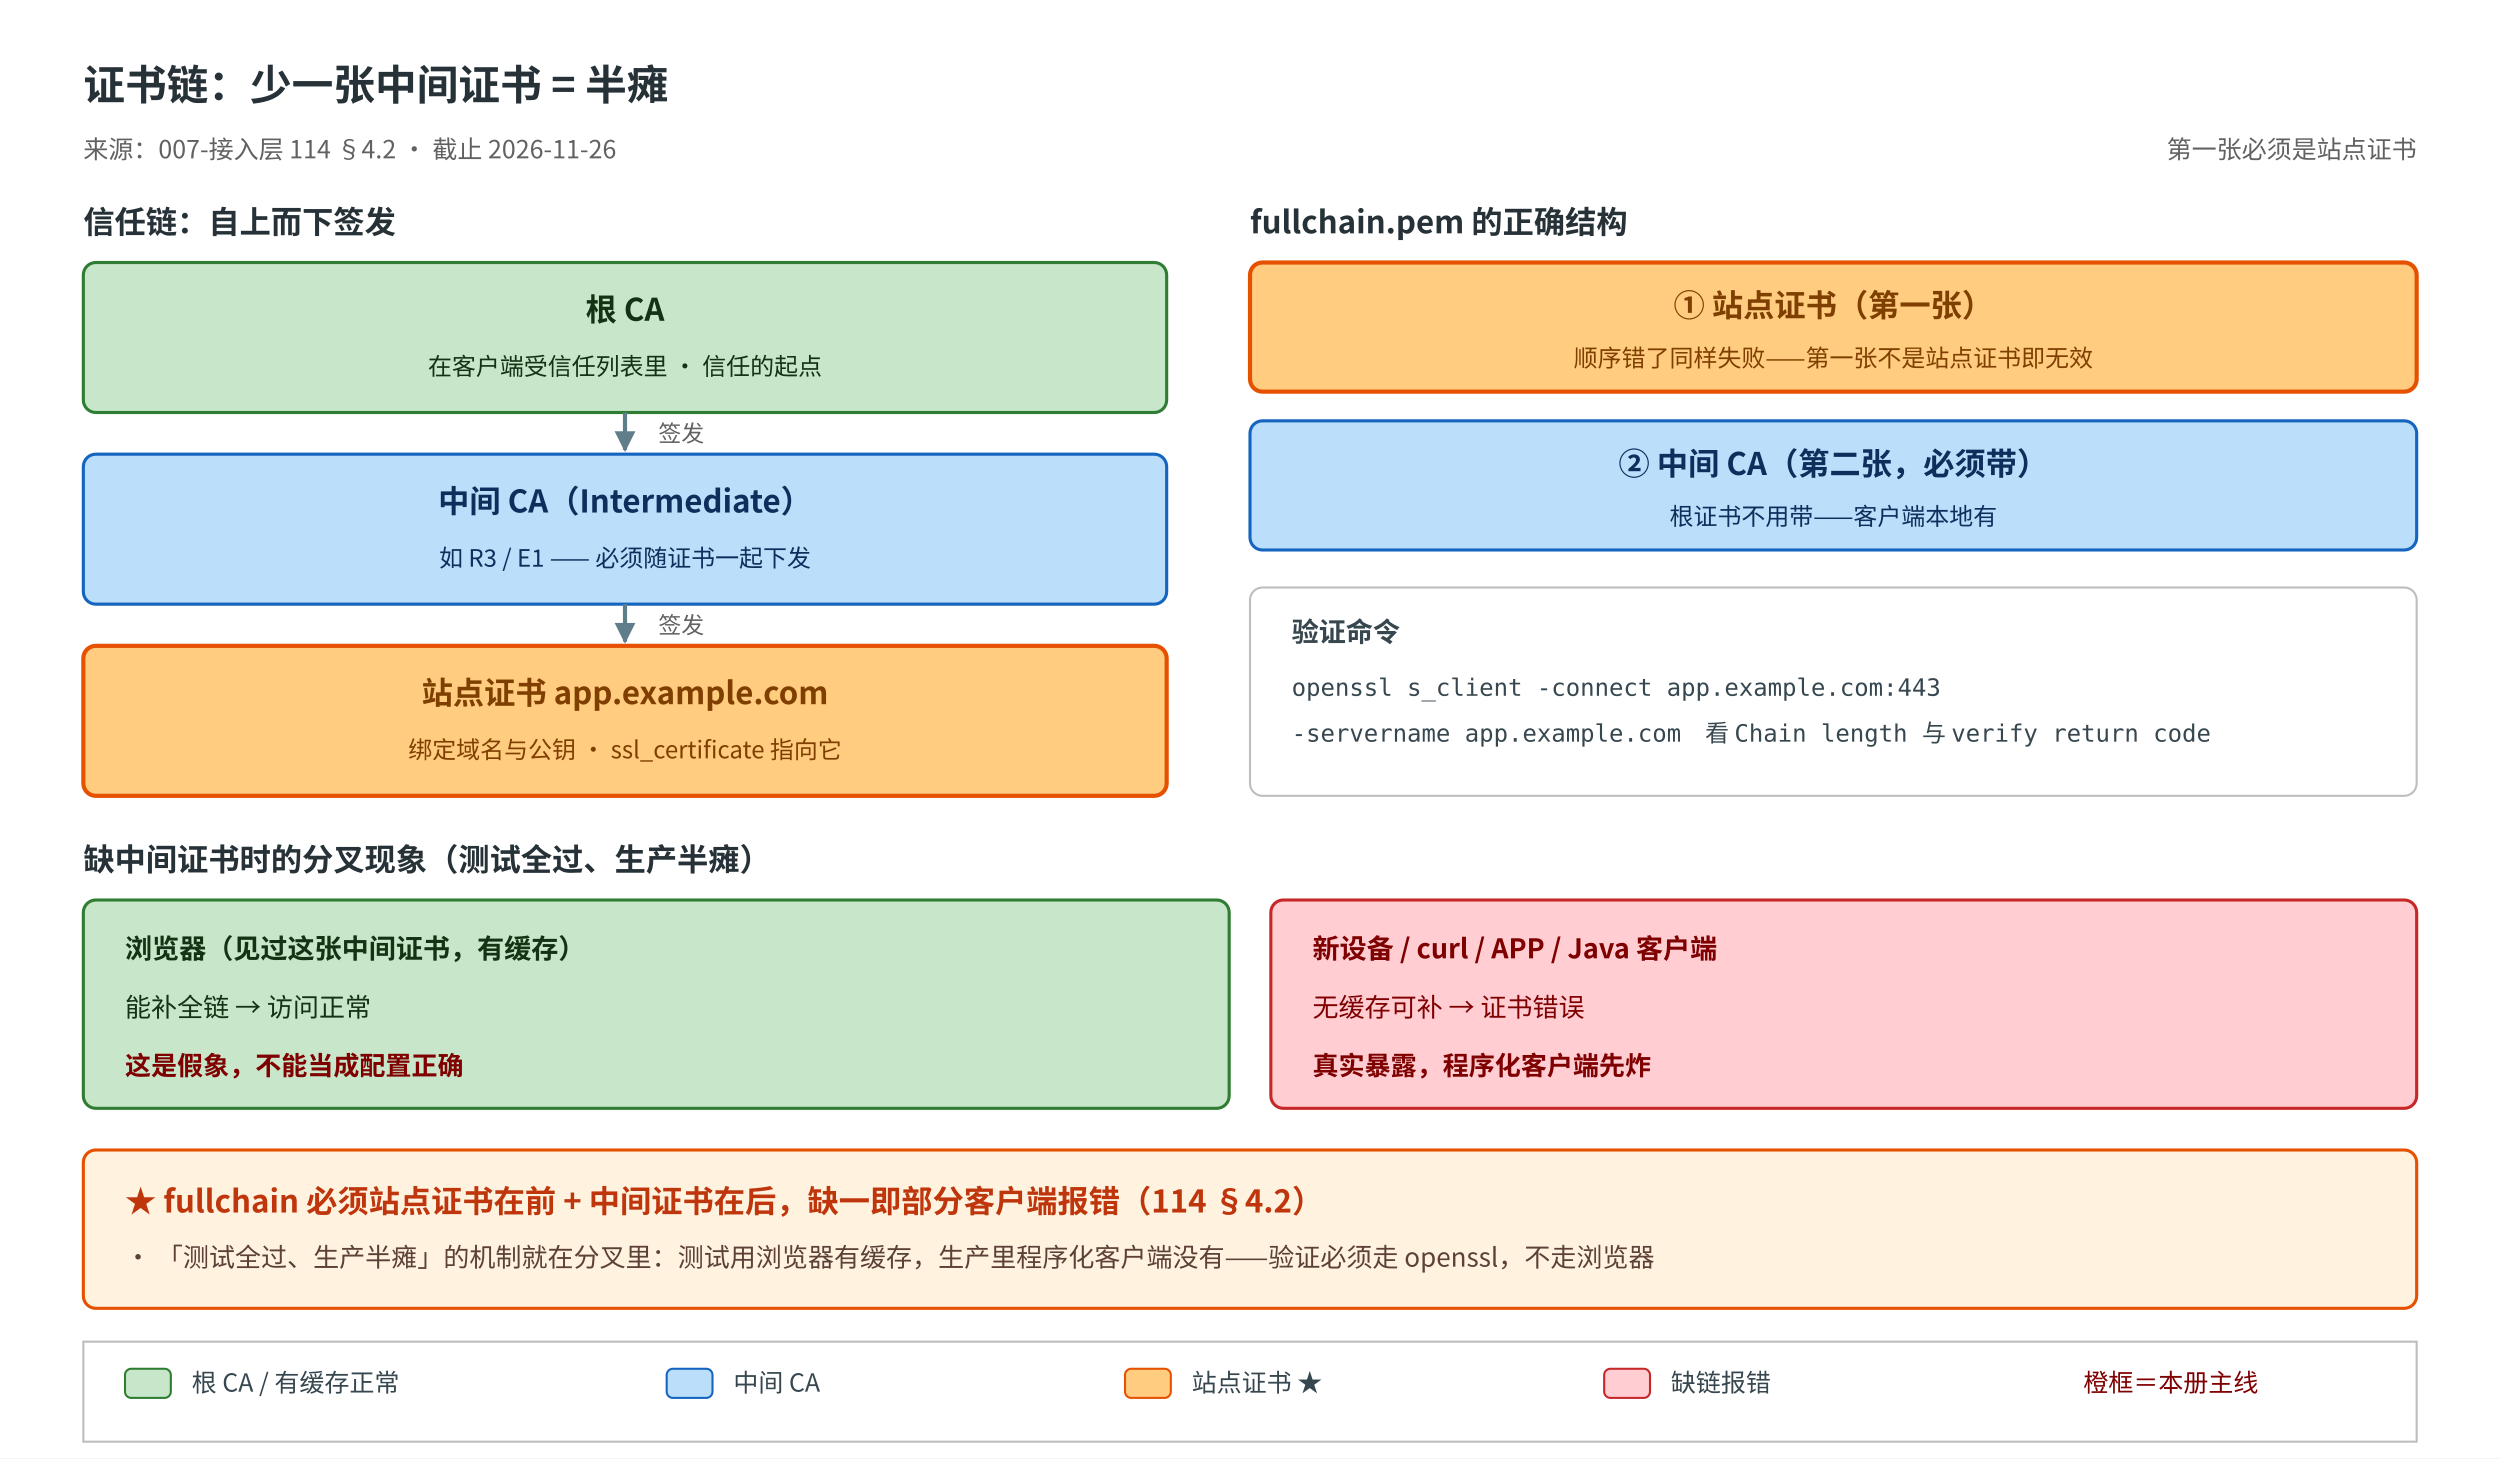
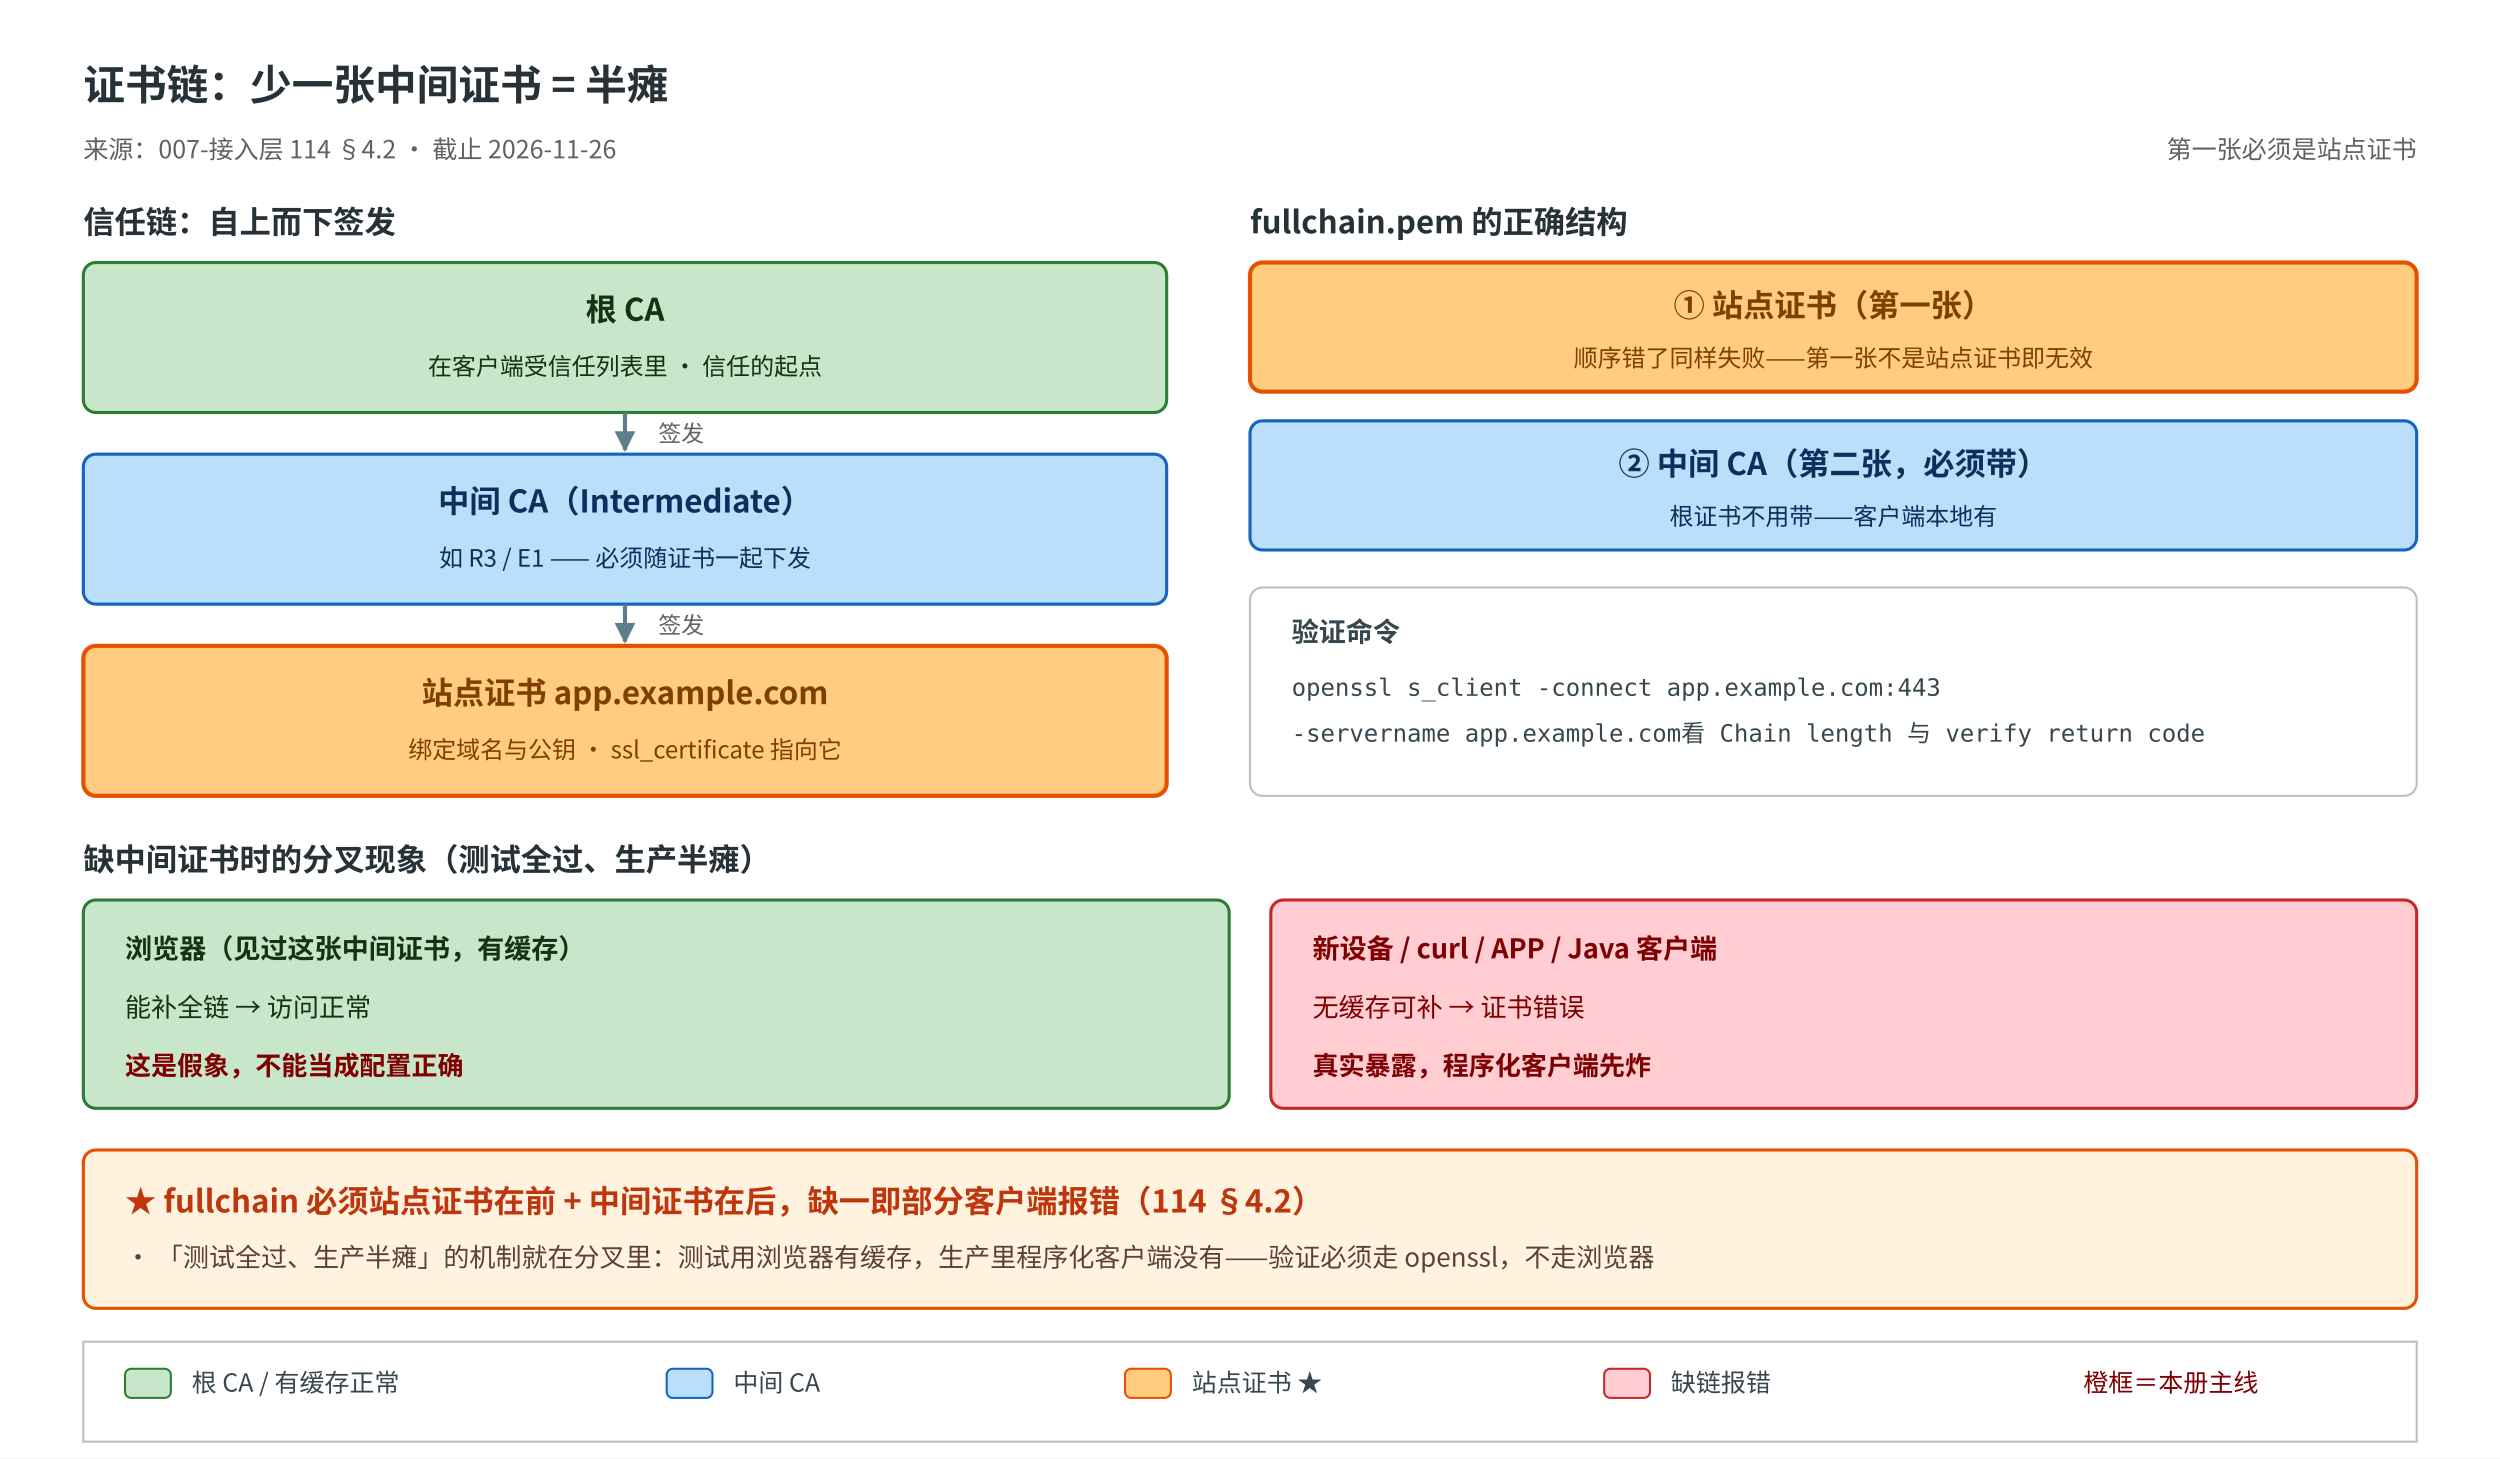
<svg xmlns="http://www.w3.org/2000/svg" viewBox="0 0 1200 700" font-family="'Microsoft YaHei','PingFang SC','Noto Sans CJK SC',sans-serif">
  <rect x="0" y="0" width="1200" height="700" fill="#ffffff" />
  <defs>
    <marker id="arrow" viewBox="0 0 10 10" refX="9" refY="5" markerWidth="10" markerHeight="10" markerUnits="userSpaceOnUse" orient="auto-start-reverse">
      <path d="M 0 0 L 10 5 L 0 10 z" fill="#607d8b" />
    </marker>
  </defs>
  <text x="40" y="48" font-size="20" font-weight="bold" fill="#263238">证书链：少一张中间证书 = 半瘫</text>
  <text x="40" y="76" font-size="12" fill="#616161">来源：007-接入层 114 §4.2 · 截止 2026-11-26</text>
  <text x="1160" y="76" font-size="12" fill="#616161" text-anchor="end">第一张必须是站点证书</text>
  <text x="40" y="112" font-size="15" font-weight="bold" fill="#263238">信任链：自上而下签发</text>
  <rect x="40" y="126" width="520" height="72" rx="6" fill="#c8e6c9" stroke="#2e7d32" stroke-width="1.5" />
  <text x="300" y="154" font-size="15" font-weight="bold" fill="#123314" text-anchor="middle">根 CA</text>
  <text x="300" y="180" font-size="11.5" fill="#123314" text-anchor="middle">在客户端受信任列表里 · 信任的起点</text>
  <line x1="300" y1="198" x2="300" y2="216" stroke="#607d8b" stroke-width="2" marker-end="url(#arrow)" />
  <text x="316" y="212" font-size="11" fill="#616161">签发</text>
  <rect x="40" y="218" width="520" height="72" rx="6" fill="#bbdefb" stroke="#1565c0" stroke-width="1.5" />
  <text x="300" y="246" font-size="15" font-weight="bold" fill="#0d2f5c" text-anchor="middle">中间 CA（Intermediate）</text>
  <text x="300" y="272" font-size="11.5" fill="#0d2f5c" text-anchor="middle">如 R3 / E1 —— 必须随证书一起下发</text>
  <line x1="300" y1="290" x2="300" y2="308" stroke="#607d8b" stroke-width="2" marker-end="url(#arrow)" />
  <text x="316" y="304" font-size="11" fill="#616161">签发</text>
  <rect x="40" y="310" width="520" height="72" rx="6" fill="#ffcc80" stroke="#e65100" stroke-width="2" />
  <text x="300" y="338" font-size="15" font-weight="bold" fill="#7f3f00" text-anchor="middle">站点证书 app.example.com</text>
  <text x="300" y="364" font-size="11.5" fill="#7f3f00" text-anchor="middle">绑定域名与公钥 · ssl_certificate 指向它</text>
  <text x="600" y="112" font-size="15" font-weight="bold" fill="#263238">fullchain.pem 的正确结构</text>
  <rect x="600" y="126" width="560" height="62" rx="6" fill="#ffcc80" stroke="#e65100" stroke-width="2" />
  <text x="880" y="152" font-size="15" font-weight="bold" fill="#7f3f00" text-anchor="middle">① 站点证书（第一张）</text>
  <text x="880" y="176" font-size="11.5" fill="#7f3f00" text-anchor="middle">顺序错了同样失败——第一张不是站点证书即无效</text>
  <rect x="600" y="202" width="560" height="62" rx="6" fill="#bbdefb" stroke="#1565c0" stroke-width="1.5" />
  <text x="880" y="228" font-size="15" font-weight="bold" fill="#0d2f5c" text-anchor="middle">② 中间 CA（第二张，必须带）</text>
  <text x="880" y="252" font-size="11.5" fill="#0d2f5c" text-anchor="middle">根证书不用带——客户端本地有</text>
  <rect x="600" y="282" width="560" height="100" rx="6" fill="#ffffff" stroke="#bdbdbd" stroke-width="1" />
  <text x="620" y="308" font-size="13" font-weight="bold" fill="#37474f">验证命令</text>
  <text x="620" y="334" font-size="11.5" fill="#37474f" font-family="ui-monospace,Menlo,Consolas,monospace">openssl s_client -connect app.example.com:443</text>
-   <text x="620" y="356" font-size="11.5" fill="#37474f" font-family="ui-monospace,Menlo,Consolas,monospace">　-servername app.example.com　看 Chain length 与 verify return code</text>
+   <text x="620" y="356" font-size="11.5" fill="#37474f" font-family="ui-monospace,Menlo,Consolas,monospace">
+     <tspan font-family="Microsoft YaHei,PingFang SC,Noto Sans CJK SC,sans-serif">　</tspan>-servername app.example.com<tspan font-family="Microsoft YaHei,PingFang SC,Noto Sans CJK SC,sans-serif">　看</tspan> Chain length <tspan font-family="Microsoft YaHei,PingFang SC,Noto Sans CJK SC,sans-serif">与</tspan> verify return code</text>
  <text x="40" y="418" font-size="15" font-weight="bold" fill="#263238">缺中间证书时的分叉现象（测试全过、生产半瘫）</text>
  <rect x="40" y="432" width="550" height="100" rx="6" fill="#c8e6c9" stroke="#2e7d32" stroke-width="1.5" />
  <text x="60" y="460" font-size="13" font-weight="bold" fill="#123314">浏览器（见过这张中间证书，有缓存）</text>
  <text x="60" y="488" font-size="12.5" fill="#123314">能补全链 → 访问正常</text>
  <text x="60" y="516" font-size="12.5" font-weight="bold" fill="#7f0000">这是假象，不能当成配置正确</text>
  <rect x="610" y="432" width="550" height="100" rx="6" fill="#ffcdd2" stroke="#c62828" stroke-width="1.5" />
  <text x="630" y="460" font-size="13" font-weight="bold" fill="#7f0000">新设备 / curl / APP / Java 客户端</text>
  <text x="630" y="488" font-size="12.5" fill="#7f0000">无缓存可补 → 证书错误</text>
  <text x="630" y="516" font-size="12.5" font-weight="bold" fill="#7f0000">真实暴露，程序化客户端先炸</text>
  <rect x="40" y="552" width="1120" height="76" rx="6" fill="#fff3e0" stroke="#e65100" stroke-width="1.5" />
  <text x="60" y="582" font-size="15" font-weight="bold" fill="#bf360c">★ fullchain 必须站点证书在前 + 中间证书在后，缺一即部分客户端报错（114 §4.2）</text>
  <text x="60" y="608" font-size="12.5" fill="#5d4037">· 「测试全过、生产半瘫」的机制就在分叉里：测试用浏览器有缓存，生产里程序化客户端没有——验证必须走 openssl，不走浏览器</text>
  <rect x="40" y="644" width="1120" height="48" fill="#ffffff" stroke="#bdbdbd" stroke-width="1" />
  <rect x="60" y="657" width="22" height="14" rx="3" fill="#c8e6c9" stroke="#2e7d32" stroke-width="1" />
  <text x="92" y="668" font-size="12" fill="#37474f">根 CA / 有缓存正常</text>
  <rect x="320" y="657" width="22" height="14" rx="3" fill="#bbdefb" stroke="#1565c0" stroke-width="1" />
  <text x="352" y="668" font-size="12" fill="#37474f">中间 CA</text>
  <rect x="540" y="657" width="22" height="14" rx="3" fill="#ffcc80" stroke="#e65100" stroke-width="1" />
  <text x="572" y="668" font-size="12" fill="#37474f">站点证书 ★</text>
  <rect x="770" y="657" width="22" height="14" rx="3" fill="#ffcdd2" stroke="#c62828" stroke-width="1" />
  <text x="802" y="668" font-size="12" fill="#37474f">缺链报错</text>
  <text x="1000" y="668" font-size="12" fill="#7f0000">橙框＝本册主线</text>
</svg>
